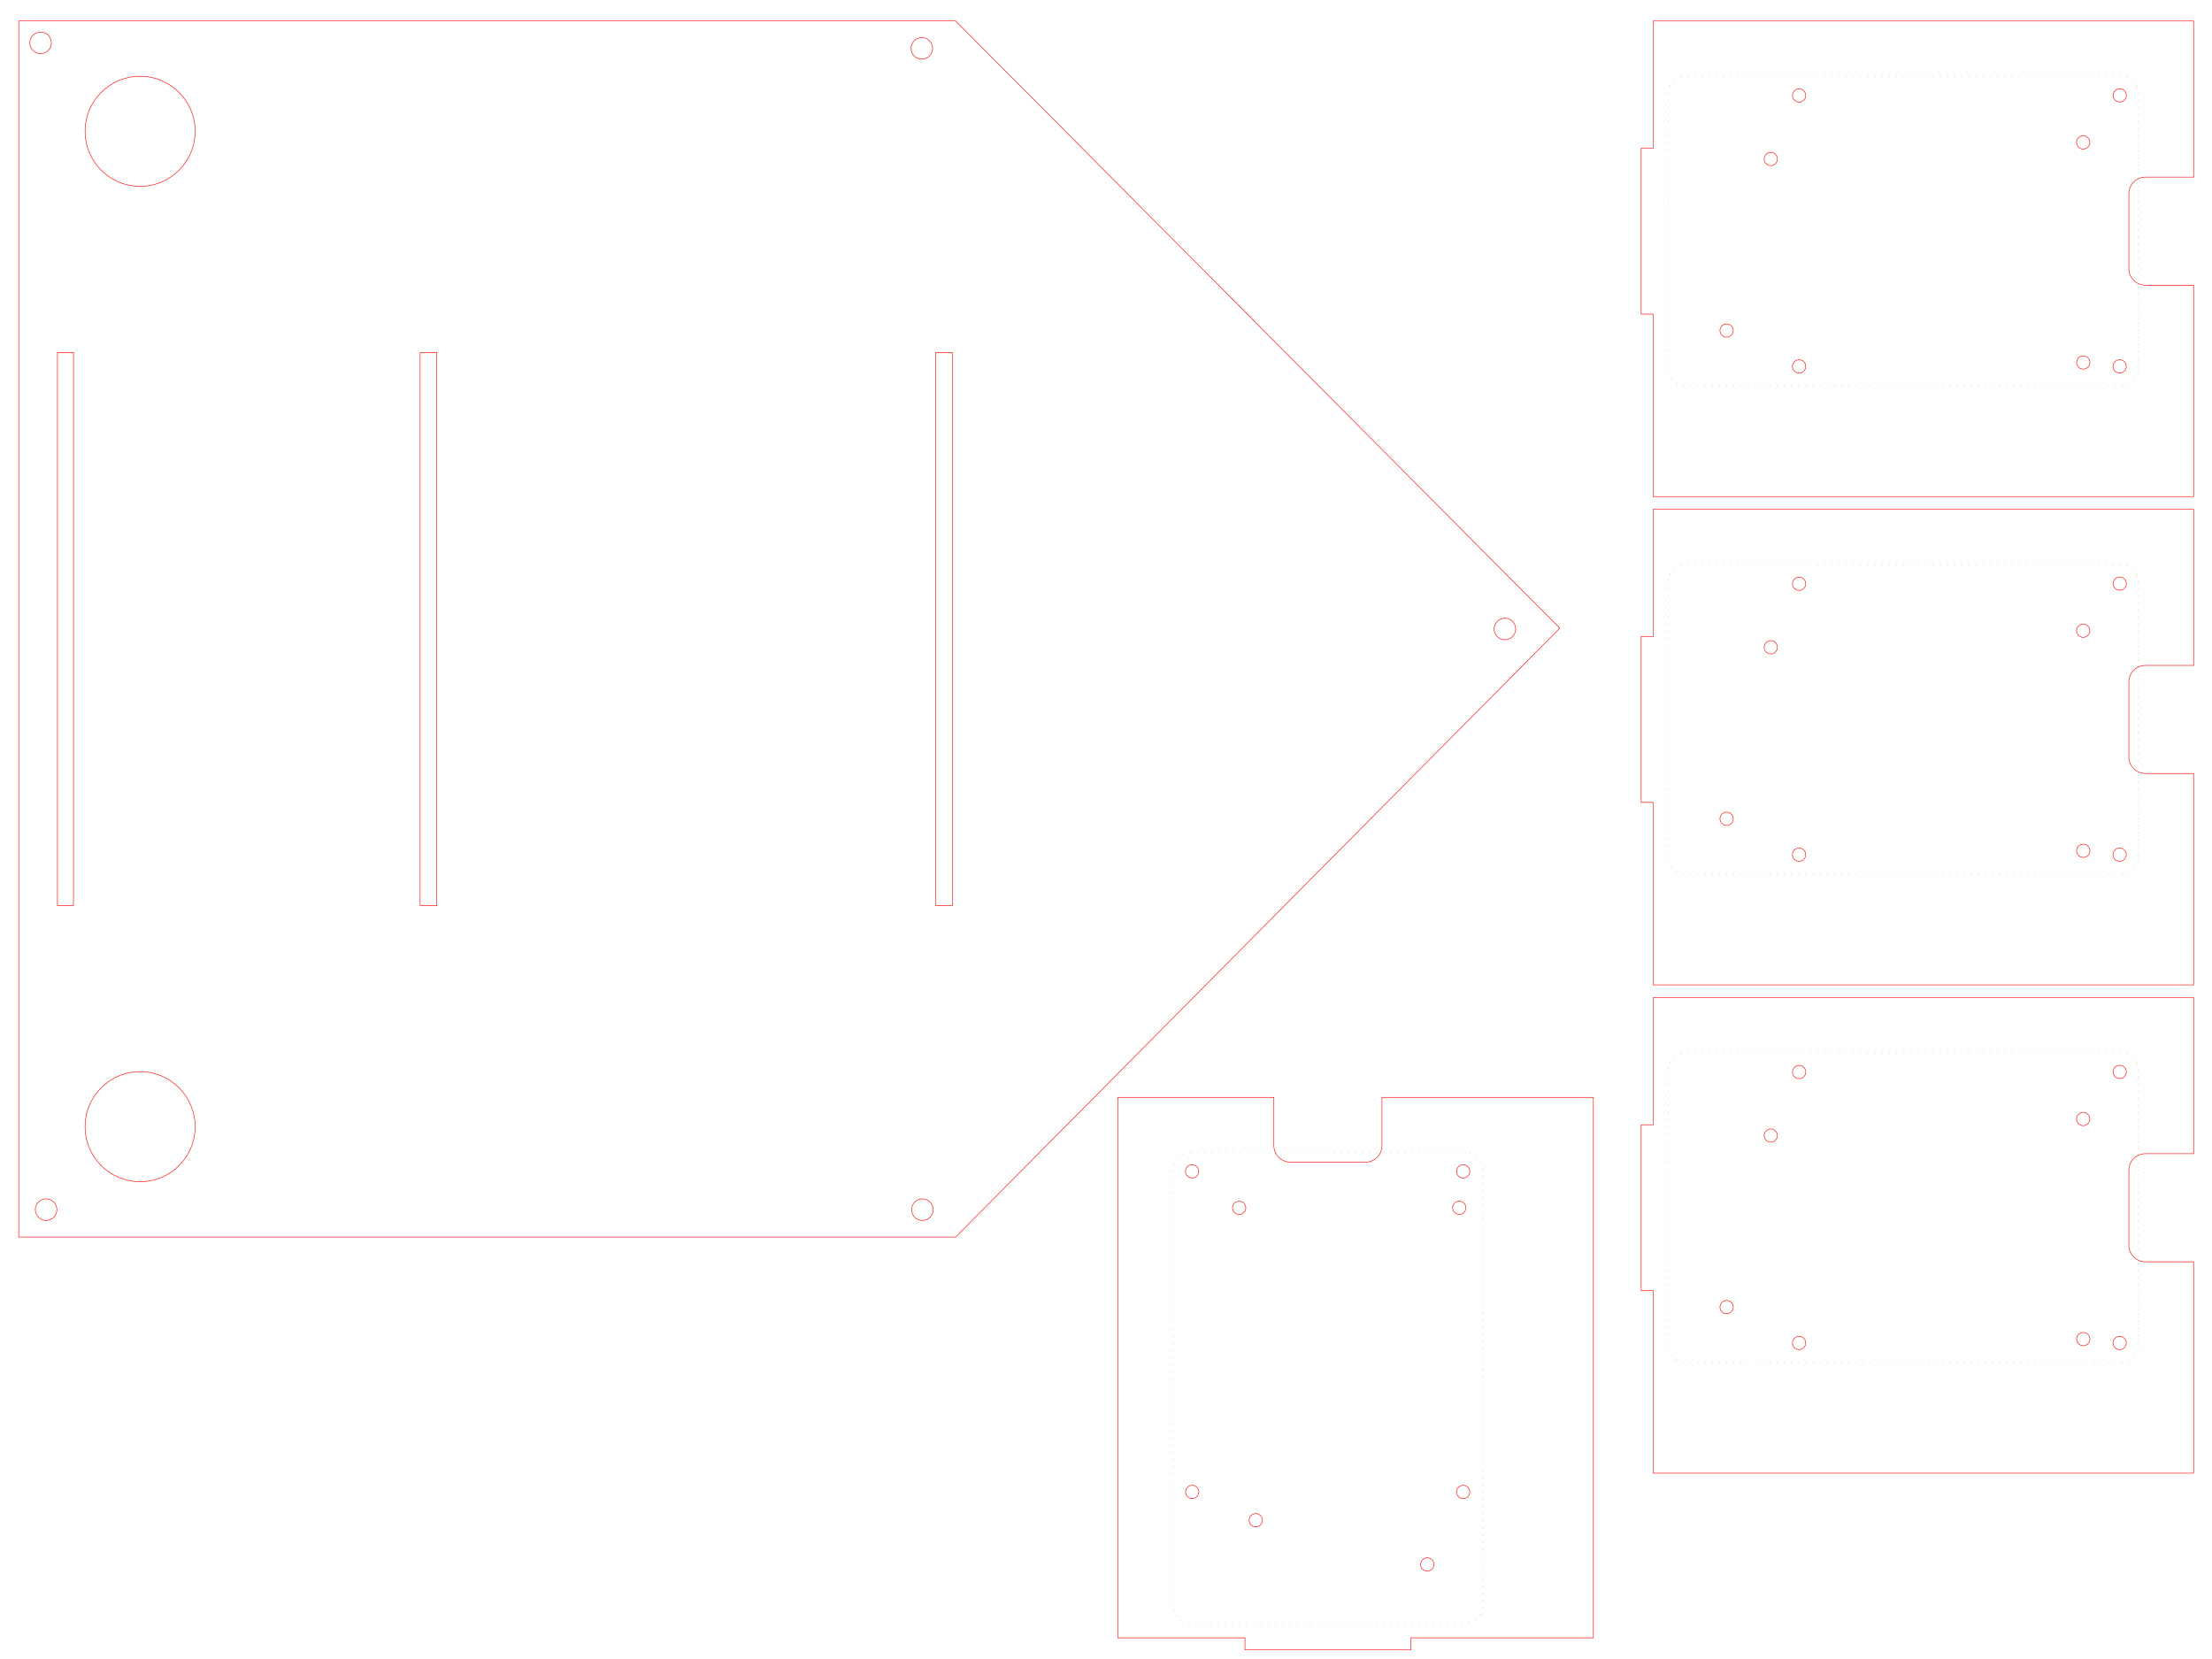
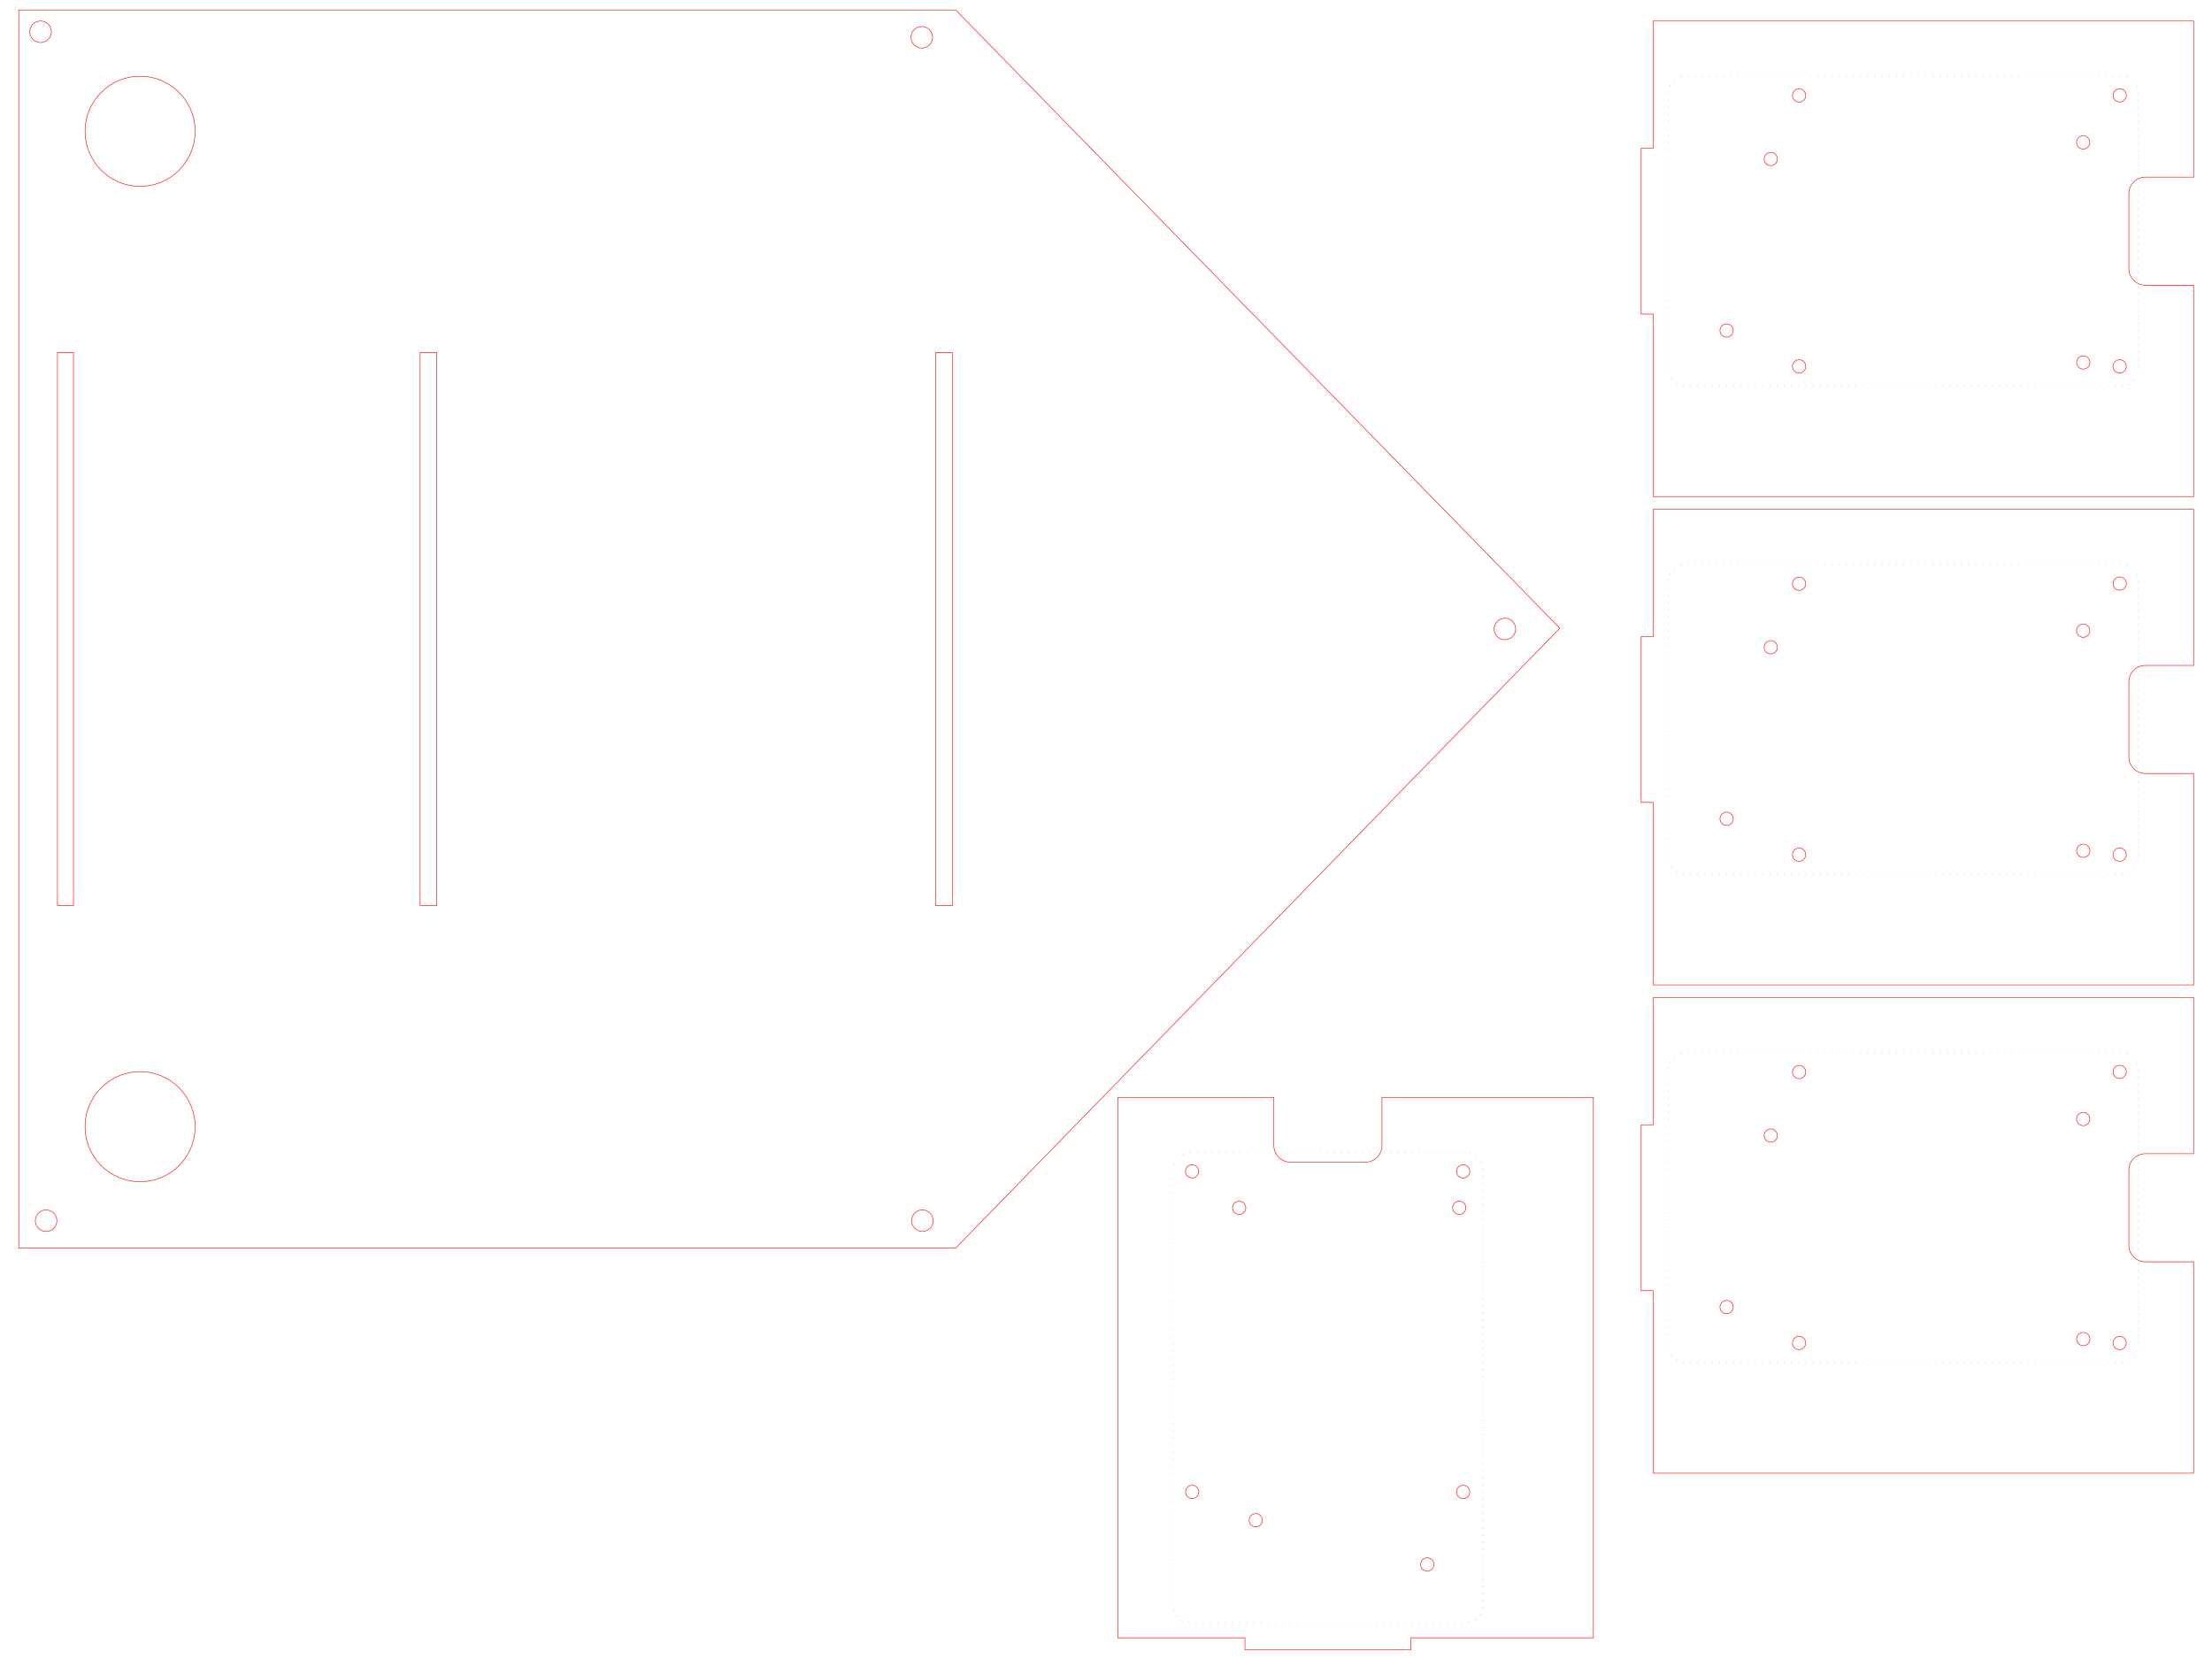
<svg xmlns="http://www.w3.org/2000/svg" width="400mm" height="300mm" viewBox="0 0 1417.323 1062.992" id="svg5929" version="1.1">
  <defs id="defs5931" />
  <g id="layer1" transform="translate(0,10.62992)">
-     <path style="display:inline;fill:none;fill-rule:evenodd;stroke:#ff0000;stroke-width:0.354;stroke-linecap:butt;stroke-linejoin:miter;stroke-miterlimit:4;stroke-dasharray:none;stroke-opacity:1" d="M 999.423,391.885 612.316,2.813 l -600.311,0 0,779.172 600.311,0 387.107,-390.1 z m -28.273,0.514 a 6.909,6.909 0 0 1 -6.91,6.91 6.909,6.909 0 0 1 -6.908,-6.91 6.909,6.909 0 0 1 6.908,-6.91 6.909,6.909 0 0 1 6.91,6.91 z M 610.206,215.233 l 0,354.332 -10.629,0 0,-354.332 10.629,0 z m -12.285,549.213 a 6.909,6.909 0 0 1 -6.91,6.908 6.909,6.909 0 0 1 -6.908,-6.908 6.909,6.909 0 0 1 6.908,-6.91 6.909,6.909 0 0 1 6.91,6.91 z M 597.558,20.352 a 6.909,6.909 0 0 1 -6.91,6.91 6.909,6.909 0 0 1 -6.91,-6.91 6.909,6.909 0 0 1 6.91,-6.908 6.909,6.909 0 0 1 6.91,6.908 z m -317.732,194.881 0,354.332 -10.631,0 0,-354.332 10.631,0 z M 125.035,73.5 c -2e-5,19.471 -15.785,35.256 -35.256,35.256 -19.471,-2e-5 -35.256,-15.785 -35.256,-35.256 2e-5,-19.471 15.785,-35.256 35.256,-35.256 19.471,2e-5 35.256,15.785 35.256,35.256 z m 0,637.795 c 0,19.471 -15.785,35.256 -35.256,35.256 -19.471,0 -35.256,-15.785 -35.256,-35.256 0,-19.471 15.785,-35.256 35.256,-35.256 19.471,0 35.256,15.785 35.256,35.256 z m -77.951,-496.063 0,354.332 -10.275,0 0,-354.332 10.275,0 z m -10.629,549.213 a 6.909,6.909 0 0 1 -6.91,6.908 6.909,6.909 0 0 1 -6.908,-6.908 6.909,6.909 0 0 1 6.908,-6.91 6.909,6.909 0 0 1 6.91,6.91 z M 32.911,16.809 a 6.909,6.909 0 0 1 -6.91,6.91 6.909,6.909 0 0 1 -6.91,-6.91 6.909,6.909 0 0 1 6.91,-6.91 6.909,6.909 0 0 1 6.91,6.91 z" id="rect3336-1-3" />
+     <path style="display:inline;fill:none;fill-rule:evenodd;stroke:#ff0000;stroke-width:0.354;stroke-linecap:butt;stroke-linejoin:miter;stroke-miterlimit:4;stroke-dasharray:none;stroke-opacity:1" d="M 999.423,391.885 612.316,-4.273 l -600.311,0 0,793.343 600.311,0 z m -28.273,0.514 c 3.9e-4,3.817 -3.094,6.911 -6.91,6.91 -3.816,-6.9e-4 -6.909,-3.094 -6.908,-6.91 -3.9e-4,-3.816 3.092,-6.909 6.908,-6.91 3.817,-3.6e-4 6.91,3.094 6.91,6.91 z M 610.206,215.233 l 0,354.332 -10.629,0 0,-354.332 z m -12.285,556.298 c -6.9e-4,3.816 -3.094,6.909 -6.91,6.908 -3.815,-6.9e-4 -6.908,-3.093 -6.908,-6.908 -4.2e-4,-3.816 3.092,-6.91 6.908,-6.91 3.817,-3.9e-4 6.911,3.094 6.91,6.91 z M 597.558,13.266 c 3.9e-4,3.817 -3.094,6.911 -6.91,6.91 -3.817,3.93e-4 -6.911,-3.094 -6.91,-6.91 6.9e-4,-3.816 3.094,-6.909 6.91,-6.908 3.816,-3.875e-4 6.909,3.092 6.91,6.908 z m -317.732,201.967 0,354.332 -10.631,0 0,-354.332 z M 125.035,73.5 c -2e-5,19.471 -15.785,35.256 -35.256,35.256 -19.471,-2e-5 -35.256,-15.785 -35.256,-35.256 2e-5,-19.471 15.785,-35.256 35.256,-35.256 19.471,2e-5 35.256,15.785 35.256,35.256 z m 0,637.795 c 0,19.471 -15.785,35.256 -35.256,35.256 -19.471,0 -35.256,-15.785 -35.256,-35.256 0,-19.471 15.785,-35.256 35.256,-35.256 19.471,0 35.256,15.785 35.256,35.256 z m -77.951,-496.063 0,354.332 -10.275,0 0,-354.332 z m -10.629,556.298 c -6.9e-4,3.816 -3.094,6.909 -6.91,6.908 -3.815,-6.9e-4 -6.908,-3.093 -6.908,-6.908 -4.15e-4,-3.816 3.092,-6.91 6.908,-6.91 3.817,-3.9e-4 6.911,3.094 6.91,6.91 z M 32.911,9.723 c 3.93e-4,3.817 -3.094,6.911 -6.91,6.91 -3.817,3.88e-4 -6.911,-3.094 -6.91,-6.91 -3.87e-4,-3.817 3.094,-6.911 6.91,-6.91 3.817,-3.93e-4 6.911,3.094 6.91,6.91 z" id="rect3336-1-3" />
    <g id="g5388" transform="matrix(0,1,-1,0,2103.768,2.656299)">
      <rect ry="10.63" rx="10.63" y="733.641" x="35.61" height="301.181" width="198.425" id="rect4455-1-9-6-1-7-74" style="display:inline;opacity:1;fill:none;fill-opacity:1;stroke:#00ff00;stroke-width:0.354;stroke-miterlimit:4;stroke-dasharray:0.354, 4.252;stroke-dashoffset:0;stroke-opacity:1" />
      <path transform="translate(-6.1035156e-5,-10.62992)" id="rect5359-8-6-9-6-6-5-9-8-5-8-3-2" d="m 0.178,708.838 0,346.272 81.496,0 0,7.705 106.299,0 0,-7.705 116.93,0 0,-346.272 -135.48,0 c 0.012,0.21 0.031,0.418 0.031,0.631 l 0,30.246 c 0,5.889 -4.742,10.631 -10.631,10.631 l -48,0 c -5.889,0 -10.629,-4.742 -10.629,-10.631 l 0,-30.246 c 0,-0.213 0.019,-0.421 0.031,-0.631 l -100.047,0 z M 47.793,751.957 c 2.348,-10e-5 4.252,1.904 4.252,4.252 0,2.348 -1.904,4.252 -4.252,4.252 -2.348,-1e-4 -4.252,-1.904 -4.252,-4.252 0,-2.348 1.904,-4.252 4.252,-4.252 z m 173.686,0.035 c 2.348,0 4.252,1.904 4.252,4.252 0,2.348 -1.904,4.252 -4.252,4.252 -2.348,0 -4.252,-1.904 -4.252,-4.252 0,-2.348 1.904,-4.252 4.252,-4.252 z m -2.504,23.32 a 4.252,4.252 0 0 1 4.252,4.252 4.252,4.252 0 0 1 -4.252,4.252 4.252,4.252 0 0 1 -4.252,-4.252 4.252,4.252 0 0 1 4.252,-4.252 z m -141.004,0.037 a 4.252,4.252 0 0 1 4.252,4.252 4.252,4.252 0 0 1 -4.252,4.252 4.252,4.252 0 0 1 -4.252,-4.252 4.252,4.252 0 0 1 4.252,-4.252 z M 47.875,957.373 c 2.348,0 4.252,1.904 4.252,4.252 0,2.348 -1.904,4.252 -4.252,4.252 -2.348,-10e-5 -4.252,-1.904 -4.252,-4.252 0,-2.348 1.904,-4.252 4.252,-4.252 z m 173.598,0.014 c 2.348,0 4.252,1.904 4.252,4.252 0,2.348 -1.904,4.252 -4.252,4.252 -2.348,-9e-5 -4.252,-1.904 -4.252,-4.252 0,-2.348 1.904,-4.252 4.252,-4.252 z M 88.578,975.529 a 4.252,4.252 0 0 1 4.252,4.252 4.252,4.252 0 0 1 -4.252,4.252 4.252,4.252 0 0 1 -4.252,-4.252 4.252,4.252 0 0 1 4.252,-4.252 z m 109.904,28.301 a 4.252,4.252 0 0 1 4.252,4.252 4.252,4.252 0 0 1 -4.252,4.252 4.252,4.252 0 0 1 -4.252,-4.252 4.252,4.252 0 0 1 4.252,-4.252 z" style="display:inline;fill:none;fill-opacity:0.181;stroke:#ff0000;stroke-width:0.354;stroke-miterlimit:4;stroke-dasharray:none;stroke-dashoffset:0;stroke-opacity:1" />
    </g>
    <g transform="translate(716.0314,-5.691213)" id="g5388-4">
      <rect ry="10.63" rx="10.63" y="733.641" x="35.61" height="301.181" width="198.425" id="rect4455-1-9-6-1-7-74-3" style="display:inline;opacity:1;fill:none;fill-opacity:1;stroke:#00ff00;stroke-width:0.354;stroke-miterlimit:4;stroke-dasharray:0.354, 4.252;stroke-dashoffset:0;stroke-opacity:1" />
      <path transform="translate(-6.1035156e-5,-10.62992)" id="rect5359-8-6-9-6-6-5-9-8-5-8-3-2-7" d="m 0.178,708.838 0,346.272 81.496,0 0,7.705 106.299,0 0,-7.705 116.93,0 0,-346.272 -135.48,0 c 0.012,0.21 0.031,0.418 0.031,0.631 l 0,30.246 c 0,5.889 -4.742,10.631 -10.631,10.631 l -48,0 c -5.889,0 -10.629,-4.742 -10.629,-10.631 l 0,-30.246 c 0,-0.213 0.019,-0.421 0.031,-0.631 l -100.047,0 z M 47.793,751.957 c 2.348,-10e-5 4.252,1.904 4.252,4.252 0,2.348 -1.904,4.252 -4.252,4.252 -2.348,-1e-4 -4.252,-1.904 -4.252,-4.252 0,-2.348 1.904,-4.252 4.252,-4.252 z m 173.686,0.035 c 2.348,0 4.252,1.904 4.252,4.252 0,2.348 -1.904,4.252 -4.252,4.252 -2.348,0 -4.252,-1.904 -4.252,-4.252 0,-2.348 1.904,-4.252 4.252,-4.252 z m -2.504,23.32 a 4.252,4.252 0 0 1 4.252,4.252 4.252,4.252 0 0 1 -4.252,4.252 4.252,4.252 0 0 1 -4.252,-4.252 4.252,4.252 0 0 1 4.252,-4.252 z m -141.004,0.037 a 4.252,4.252 0 0 1 4.252,4.252 4.252,4.252 0 0 1 -4.252,4.252 4.252,4.252 0 0 1 -4.252,-4.252 4.252,4.252 0 0 1 4.252,-4.252 z M 47.875,957.373 c 2.348,0 4.252,1.904 4.252,4.252 0,2.348 -1.904,4.252 -4.252,4.252 -2.348,-10e-5 -4.252,-1.904 -4.252,-4.252 0,-2.348 1.904,-4.252 4.252,-4.252 z m 173.598,0.014 c 2.348,0 4.252,1.904 4.252,4.252 0,2.348 -1.904,4.252 -4.252,4.252 -2.348,-9e-5 -4.252,-1.904 -4.252,-4.252 0,-2.348 1.904,-4.252 4.252,-4.252 z M 88.578,975.529 a 4.252,4.252 0 0 1 4.252,4.252 4.252,4.252 0 0 1 -4.252,4.252 4.252,4.252 0 0 1 -4.252,-4.252 4.252,4.252 0 0 1 4.252,-4.252 z m 109.904,28.301 a 4.252,4.252 0 0 1 4.252,4.252 4.252,4.252 0 0 1 -4.252,4.252 4.252,4.252 0 0 1 -4.252,-4.252 4.252,4.252 0 0 1 4.252,-4.252 z" style="display:inline;fill:none;fill-opacity:0.181;stroke:#ff0000;stroke-width:0.354;stroke-miterlimit:4;stroke-dasharray:none;stroke-dashoffset:0;stroke-opacity:1" />
    </g>
    <g id="g5388-1" transform="matrix(0,1,-1,0,2103.768,315.525)">
      <rect ry="10.63" rx="10.63" y="733.641" x="35.61" height="301.181" width="198.425" id="rect4455-1-9-6-1-7-74-4" style="display:inline;opacity:1;fill:none;fill-opacity:1;stroke:#00ff00;stroke-width:0.354;stroke-miterlimit:4;stroke-dasharray:0.354, 4.252;stroke-dashoffset:0;stroke-opacity:1" />
      <path transform="translate(-6.1035156e-5,-10.62992)" id="rect5359-8-6-9-6-6-5-9-8-5-8-3-2-9" d="m 0.178,708.838 0,346.272 81.496,0 0,7.705 106.299,0 0,-7.705 116.93,0 0,-346.272 -135.48,0 c 0.012,0.21 0.031,0.418 0.031,0.631 l 0,30.246 c 0,5.889 -4.742,10.631 -10.631,10.631 l -48,0 c -5.889,0 -10.629,-4.742 -10.629,-10.631 l 0,-30.246 c 0,-0.213 0.019,-0.421 0.031,-0.631 l -100.047,0 z M 47.793,751.957 c 2.348,-10e-5 4.252,1.904 4.252,4.252 0,2.348 -1.904,4.252 -4.252,4.252 -2.348,-1e-4 -4.252,-1.904 -4.252,-4.252 0,-2.348 1.904,-4.252 4.252,-4.252 z m 173.686,0.035 c 2.348,0 4.252,1.904 4.252,4.252 0,2.348 -1.904,4.252 -4.252,4.252 -2.348,0 -4.252,-1.904 -4.252,-4.252 0,-2.348 1.904,-4.252 4.252,-4.252 z m -2.504,23.32 a 4.252,4.252 0 0 1 4.252,4.252 4.252,4.252 0 0 1 -4.252,4.252 4.252,4.252 0 0 1 -4.252,-4.252 4.252,4.252 0 0 1 4.252,-4.252 z m -141.004,0.037 a 4.252,4.252 0 0 1 4.252,4.252 4.252,4.252 0 0 1 -4.252,4.252 4.252,4.252 0 0 1 -4.252,-4.252 4.252,4.252 0 0 1 4.252,-4.252 z M 47.875,957.373 c 2.348,0 4.252,1.904 4.252,4.252 0,2.348 -1.904,4.252 -4.252,4.252 -2.348,-10e-5 -4.252,-1.904 -4.252,-4.252 0,-2.348 1.904,-4.252 4.252,-4.252 z m 173.598,0.014 c 2.348,0 4.252,1.904 4.252,4.252 0,2.348 -1.904,4.252 -4.252,4.252 -2.348,-9e-5 -4.252,-1.904 -4.252,-4.252 0,-2.348 1.904,-4.252 4.252,-4.252 z M 88.578,975.529 a 4.252,4.252 0 0 1 4.252,4.252 4.252,4.252 0 0 1 -4.252,4.252 4.252,4.252 0 0 1 -4.252,-4.252 4.252,4.252 0 0 1 4.252,-4.252 z m 109.904,28.301 a 4.252,4.252 0 0 1 4.252,4.252 4.252,4.252 0 0 1 -4.252,4.252 4.252,4.252 0 0 1 -4.252,-4.252 4.252,4.252 0 0 1 4.252,-4.252 z" style="display:inline;fill:none;fill-opacity:0.181;stroke:#ff0000;stroke-width:0.354;stroke-miterlimit:4;stroke-dasharray:none;stroke-dashoffset:0;stroke-opacity:1" />
    </g>
    <g id="g5388-9" transform="matrix(0,1,-1,0,2103.768,628.3937)">
      <rect ry="10.63" rx="10.63" y="733.641" x="35.61" height="301.181" width="198.425" id="rect4455-1-9-6-1-7-74-9" style="display:inline;opacity:1;fill:none;fill-opacity:1;stroke:#00ff00;stroke-width:0.354;stroke-miterlimit:4;stroke-dasharray:0.354, 4.252;stroke-dashoffset:0;stroke-opacity:1" />
      <path transform="translate(-6.1035156e-5,-10.62992)" id="rect5359-8-6-9-6-6-5-9-8-5-8-3-2-1" d="m 0.178,708.838 0,346.272 81.496,0 0,7.705 106.299,0 0,-7.705 116.93,0 0,-346.272 -135.48,0 c 0.012,0.21 0.031,0.418 0.031,0.631 l 0,30.246 c 0,5.889 -4.742,10.631 -10.631,10.631 l -48,0 c -5.889,0 -10.629,-4.742 -10.629,-10.631 l 0,-30.246 c 0,-0.213 0.019,-0.421 0.031,-0.631 l -100.047,0 z M 47.793,751.957 c 2.348,-10e-5 4.252,1.904 4.252,4.252 0,2.348 -1.904,4.252 -4.252,4.252 -2.348,-1e-4 -4.252,-1.904 -4.252,-4.252 0,-2.348 1.904,-4.252 4.252,-4.252 z m 173.686,0.035 c 2.348,0 4.252,1.904 4.252,4.252 0,2.348 -1.904,4.252 -4.252,4.252 -2.348,0 -4.252,-1.904 -4.252,-4.252 0,-2.348 1.904,-4.252 4.252,-4.252 z m -2.504,23.32 a 4.252,4.252 0 0 1 4.252,4.252 4.252,4.252 0 0 1 -4.252,4.252 4.252,4.252 0 0 1 -4.252,-4.252 4.252,4.252 0 0 1 4.252,-4.252 z m -141.004,0.037 a 4.252,4.252 0 0 1 4.252,4.252 4.252,4.252 0 0 1 -4.252,4.252 4.252,4.252 0 0 1 -4.252,-4.252 4.252,4.252 0 0 1 4.252,-4.252 z M 47.875,957.373 c 2.348,0 4.252,1.904 4.252,4.252 0,2.348 -1.904,4.252 -4.252,4.252 -2.348,-10e-5 -4.252,-1.904 -4.252,-4.252 0,-2.348 1.904,-4.252 4.252,-4.252 z m 173.598,0.014 c 2.348,0 4.252,1.904 4.252,4.252 0,2.348 -1.904,4.252 -4.252,4.252 -2.348,-9e-5 -4.252,-1.904 -4.252,-4.252 0,-2.348 1.904,-4.252 4.252,-4.252 z M 88.578,975.529 a 4.252,4.252 0 0 1 4.252,4.252 4.252,4.252 0 0 1 -4.252,4.252 4.252,4.252 0 0 1 -4.252,-4.252 4.252,4.252 0 0 1 4.252,-4.252 z m 109.904,28.301 a 4.252,4.252 0 0 1 4.252,4.252 4.252,4.252 0 0 1 -4.252,4.252 4.252,4.252 0 0 1 -4.252,-4.252 4.252,4.252 0 0 1 4.252,-4.252 z" style="display:inline;fill:none;fill-opacity:0.181;stroke:#ff0000;stroke-width:0.354;stroke-miterlimit:4;stroke-dasharray:none;stroke-dashoffset:0;stroke-opacity:1" />
    </g>
  </g>
</svg>
